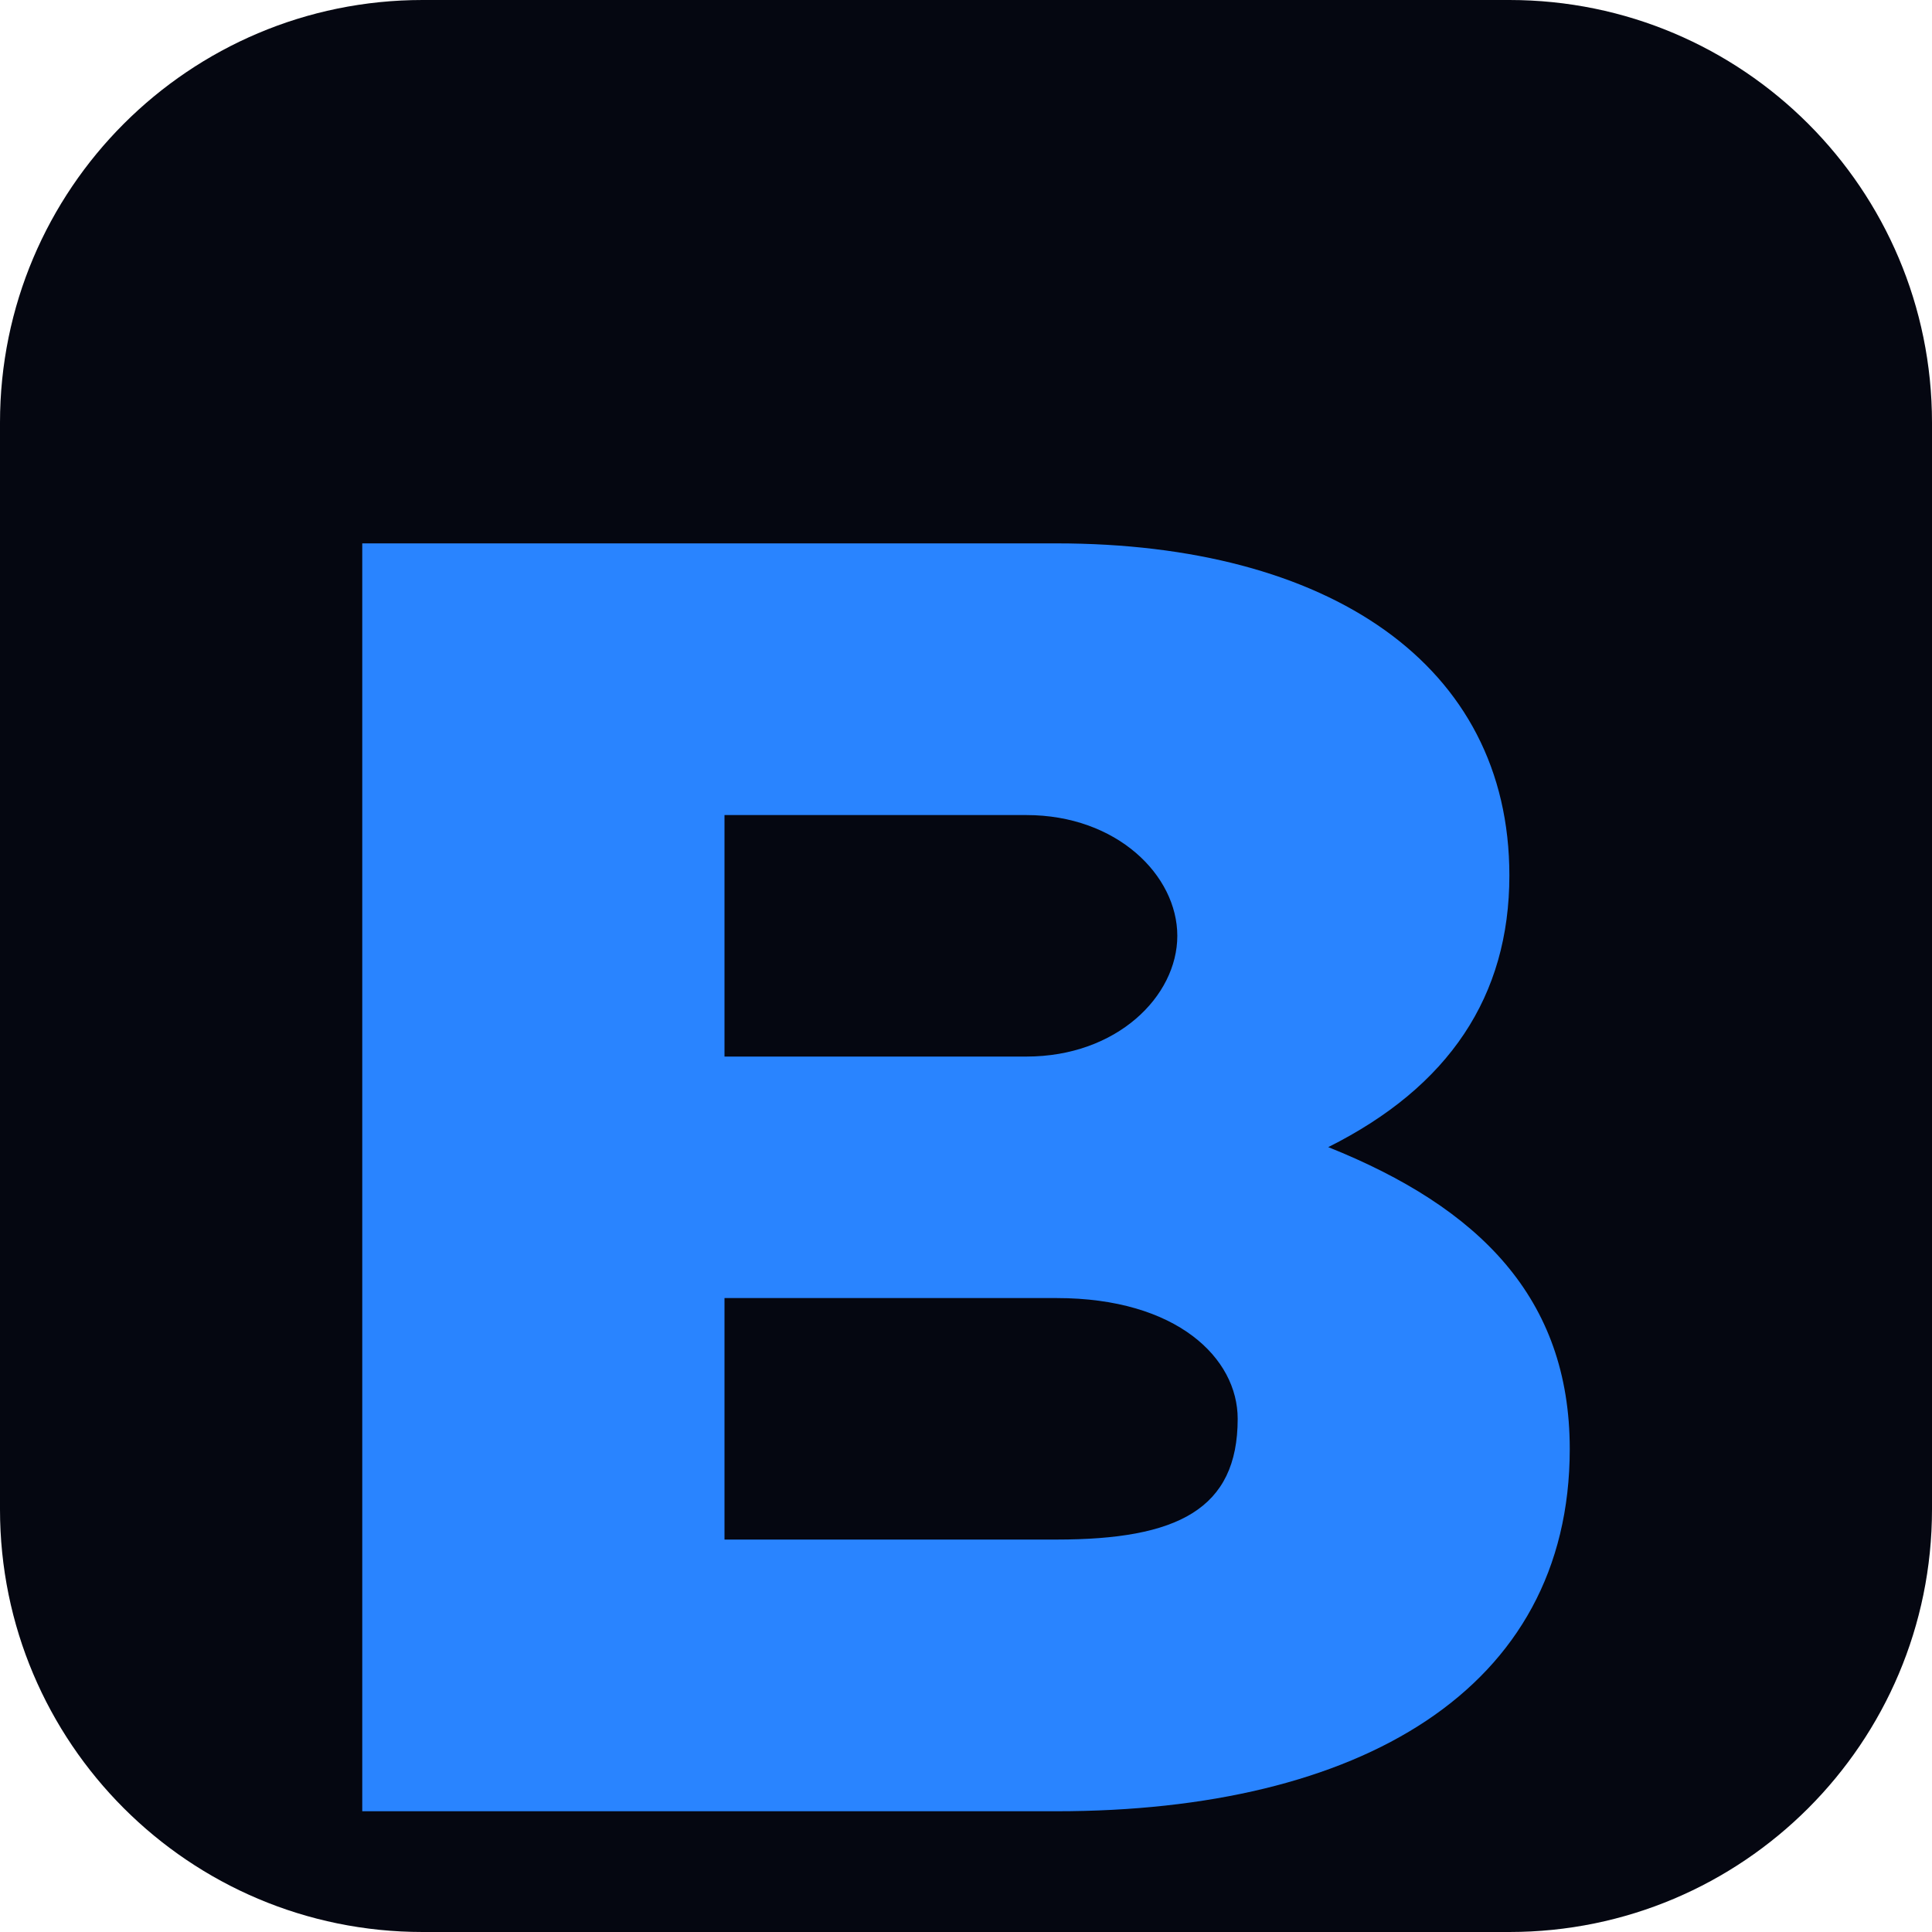
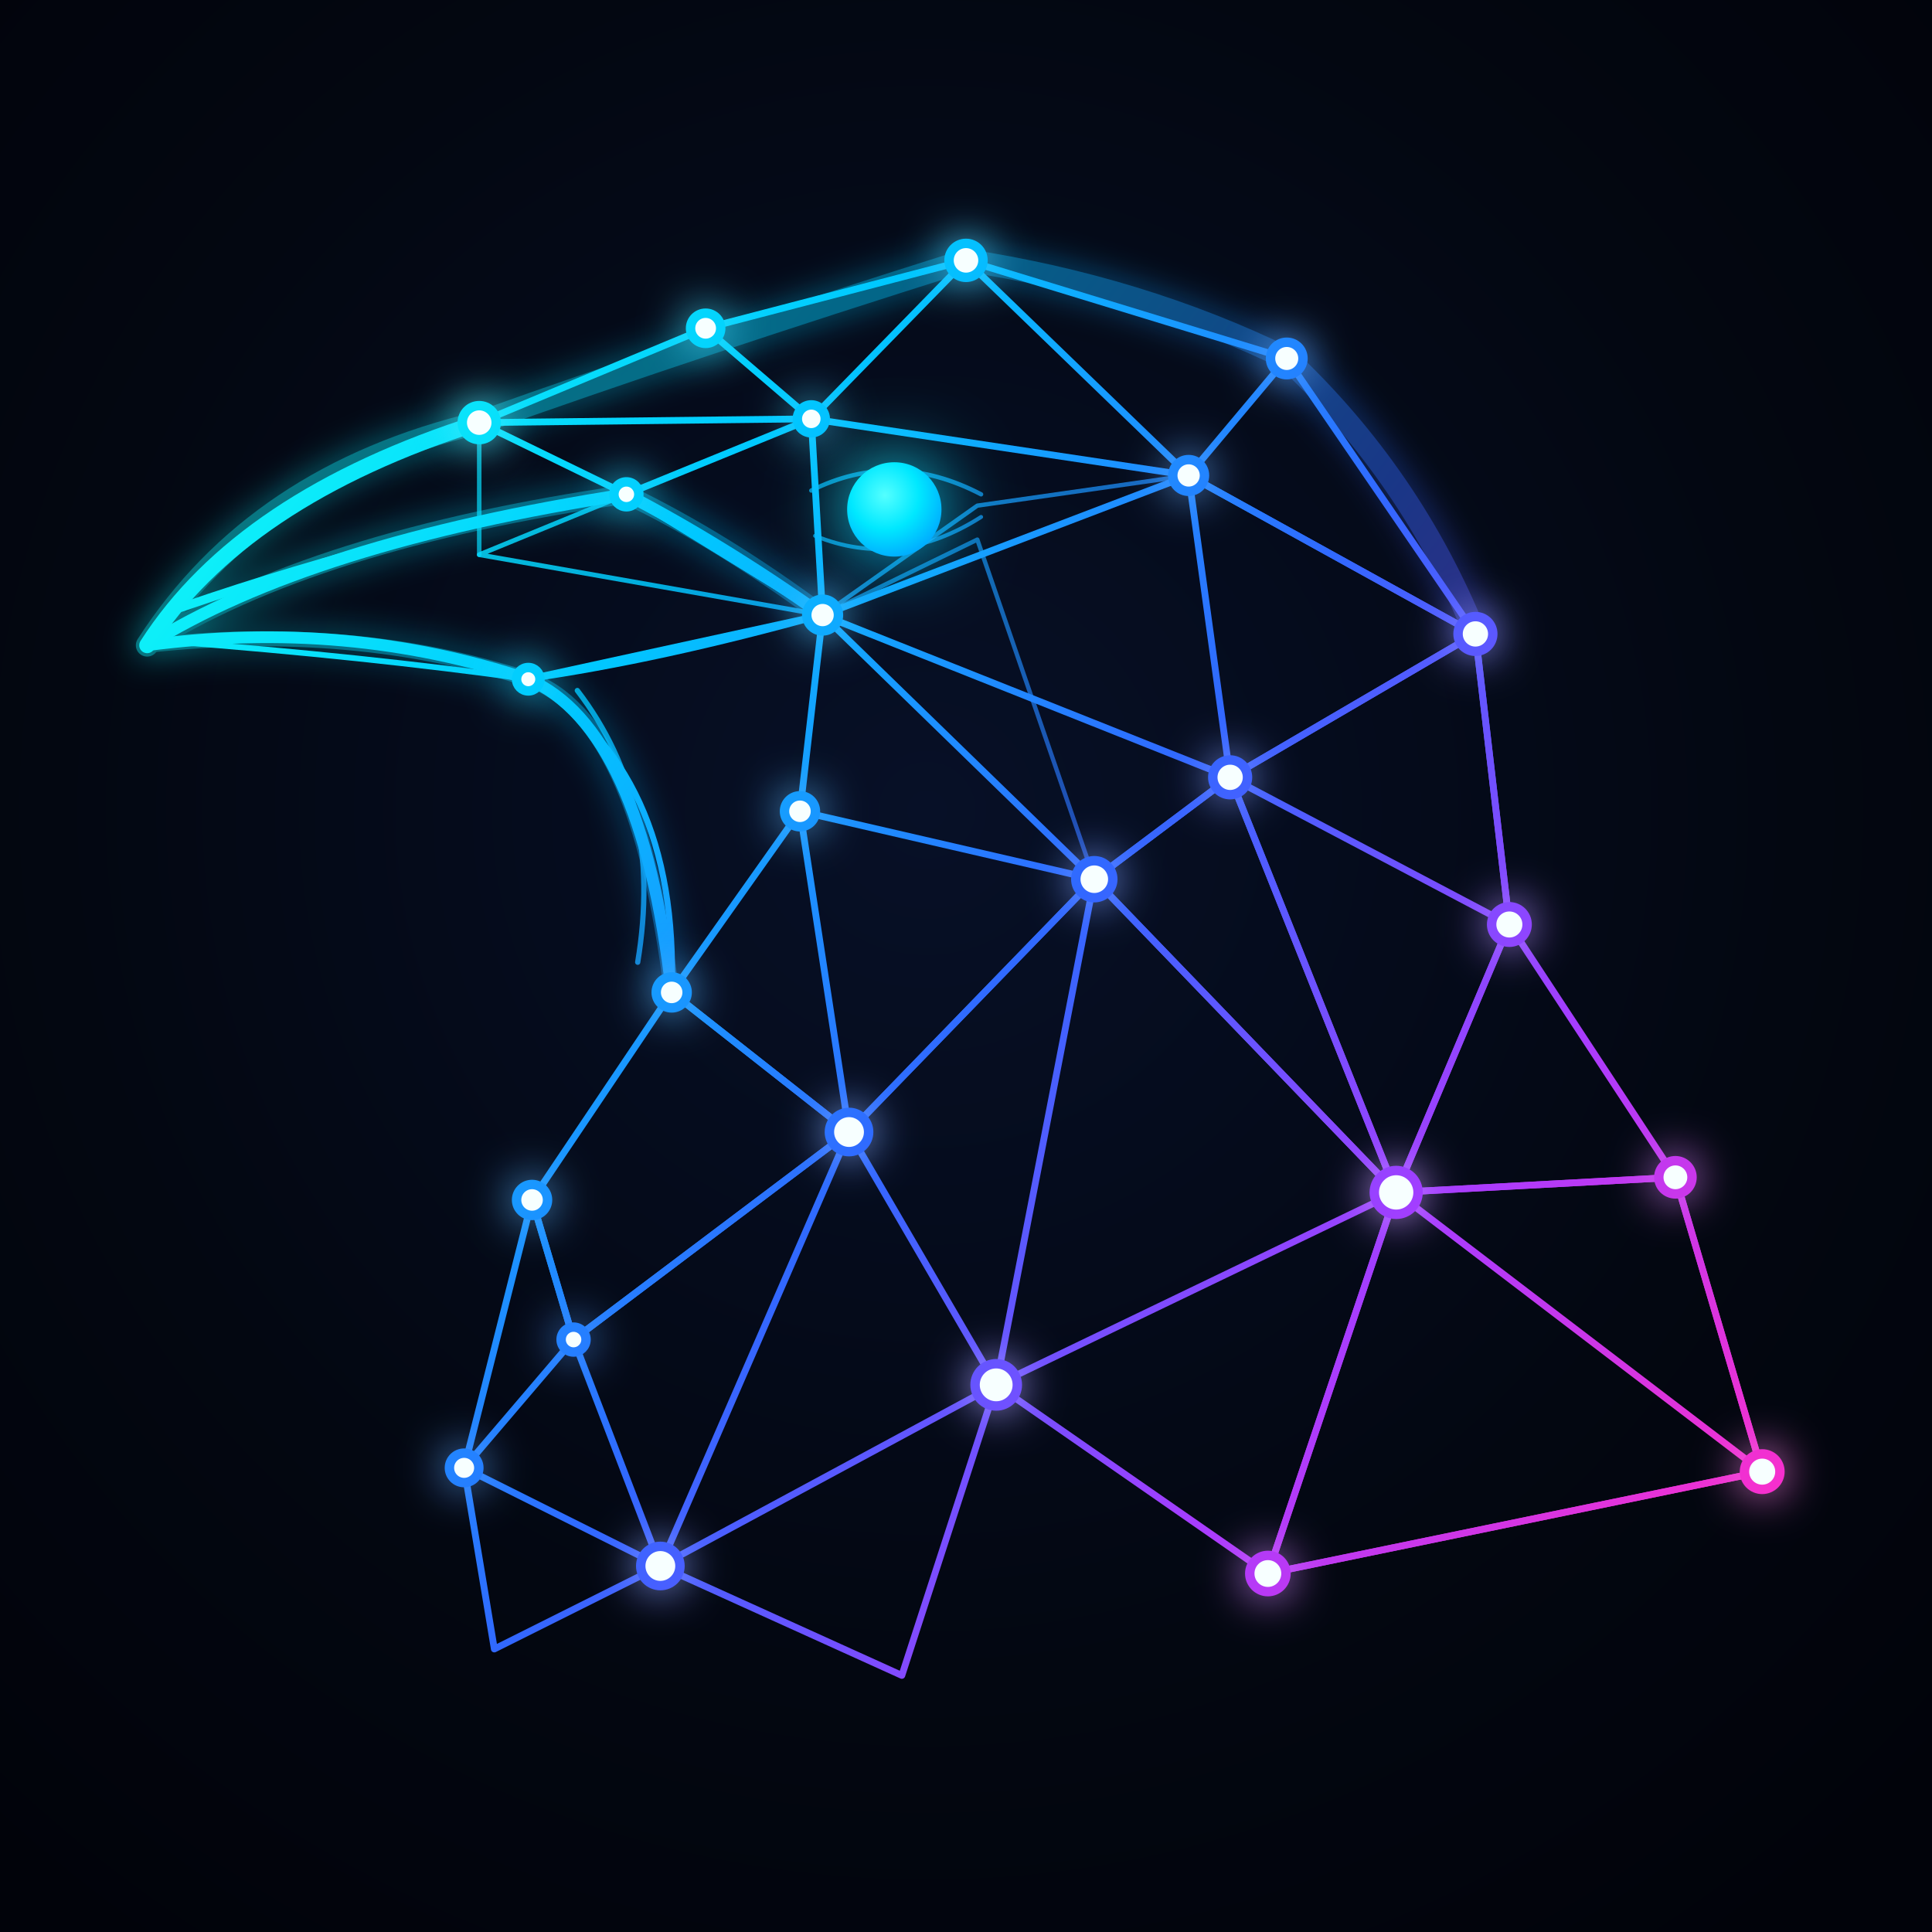
- <svg xmlns="http://www.w3.org/2000/svg" viewBox="0 0 64 64">
+ <svg xmlns="http://www.w3.org/2000/svg" viewBox="0 0 512 512" role="img" aria-labelledby="title desc">
  <defs>
-     <linearGradient id="g" x1="8" y1="8" x2="56" y2="56">
-       <stop stop-color="#2984ff" />
-       <stop offset=".5" stop-color="#775cff" />
-       <stop offset="1" stop-color="#e641d7" />
+     <radialGradient id="bg" cx="48%" cy="42%" r="72%">
+       <stop offset="0" stop-color="#071027" />
+       <stop offset=".62" stop-color="#030711" />
+       <stop offset="1" stop-color="#01030a" />
+     </radialGradient>
+   </defs>
+   <rect width="512" height="512" fill="url(#bg)" />
+   <defs>
+     <linearGradient id="neon" gradientUnits="userSpaceOnUse" x1="46" y1="95" x2="468" y2="418">
+       <stop offset="0" stop-color="#12fff7" />
+       <stop offset="0.26" stop-color="#00c8ff" />
+       <stop offset="0.52" stop-color="#3168ff" />
+       <stop offset="0.76" stop-color="#a83cff" />
+       <stop offset="1" stop-color="#ff2ec8" />
    </linearGradient>
+     <radialGradient id="eye" cx="40%" cy="35%" r="70%">
+       <stop offset="0" stop-color="#54ffff" />
+       <stop offset="0.52" stop-color="#00e8ff" />
+       <stop offset="1" stop-color="#00a8ff" />
+     </radialGradient>
+     <filter id="lineGlow" x="-60%" y="-60%" width="220%" height="220%" color-interpolation-filters="sRGB">
+       <feGaussianBlur stdDeviation="4.5" result="blur" />
+       <feMerge>
+         <feMergeNode in="blur" />
+         <feMergeNode in="SourceGraphic" />
+       </feMerge>
+     </filter>
+     <filter id="nodeGlow" x="-140%" y="-140%" width="380%" height="380%" color-interpolation-filters="sRGB">
+       <feGaussianBlur stdDeviation="6" result="blur" />
+       <feMerge>
+         <feMergeNode in="blur" />
+         <feMergeNode in="SourceGraphic" />
+       </feMerge>
+     </filter>
+     <filter id="eyeGlow" x="-150%" y="-150%" width="400%" height="400%" color-interpolation-filters="sRGB">
+       <feGaussianBlur stdDeviation="10" result="blur" />
+       <feMerge>
+         <feMergeNode in="blur" />
+         <feMergeNode in="SourceGraphic" />
+       </feMerge>
+     </filter>
  </defs>
-   <rect width="64" height="64" rx="14" fill="#050711" />
-   <path d="M12 18h23c9 0 15 4 15 11 0 4-2 7-6 9 5 2 8 5 8 10 0 8-7 12-17 12H12V18Zm12 9v8h10c3 0 5-2 5-4s-2-4-5-4H24Zm0 16v8h11c4 0 6-1 6-4 0-2-2-4-6-4H24Z" fill="url(#g)" />
+   <g fill="none" stroke="url(#neon)" stroke-linecap="round" stroke-linejoin="round" opacity=".48" filter="url(#lineGlow)">
+     <path stroke-width="6" d="M39 171 Q68 126 127 112 Q183 92 256 69 Q302 76 341 95 Q374 126 391 168" />
+     <path stroke-width="5" d="M39 171 Q83 143 166 131 Q191 143 218 163" />
+     <path stroke-width="4" d="M39 171 Q94 165 140 180 Q169 190 178 263" />
+   </g>
+   <g fill="none" stroke="url(#neon)" stroke-width="1.8" stroke-linecap="round" stroke-linejoin="round">
+     <path stroke-width="4.2" d="M39 171 Q64 132 127 112" />
+     <path stroke-width="3.2" d="M39 171 Q82 144 166 131 Q191 144 218 163" />
+     <path stroke-width="3.1" d="M39 171 Q92 164 140 180 Q170 193 178 263" />
+     <path stroke-width="2.3" d="M48 161 Q109 140 166 131" />
+     <path stroke-width="1.5" d="M45 170 Q97 174 140 180" />
+     <path stroke-width="1.5" d="M140 180 Q175 175 218 163" />
+     <path stroke-width="1.6" d="M140 180 Q180 204 178 263" />
+     <path stroke-width="1.4" d="M153 183 Q176 213 169 255" opacity=".8" />
+     <path d="M127 112 L187 87 L256 69 L341 95 L315 126 L391 168" />
+     <path d="M127 112 L215 111 L256 69" />
+     <path d="M187 87 L215 111 L166 131 L127 112" />
+     <path d="M215 111 L315 126 L256 69" />
+     <path d="M215 111 L218 163 L166 131" />
+     <path d="M166 131 L218 163 L140 180" />
+     <path d="M218 163 L315 126 L326 206" />
+     <path d="M315 126 L391 168 L326 206" />
+     <path d="M341 95 L391 168" />
+     <path d="M218 163 L212 215 L178 263 L141 318 L123 389 L131 437 L175 415 L239 444 L264 367" />
+     <path d="M218 163 L290 233 L225 300 L178 263" />
+     <path d="M218 163 L326 206 L290 233" />
+     <path d="M212 215 L290 233" />
+     <path d="M212 215 L225 300" />
+     <path d="M178 263 L225 300 L152 355 L141 318" />
+     <path d="M141 318 L152 355 L123 389" />
+     <path d="M123 389 L175 415 L152 355" />
+     <path d="M152 355 L225 300 L175 415" />
+     <path d="M175 415 L264 367 L225 300" />
+     <path d="M225 300 L290 233 L264 367" />
+     <path d="M264 367 L336 417 L370 316" />
+     <path d="M264 367 L370 316 L290 233" />
+     <path d="M326 206 L391 168 L400 245 L370 316" />
+     <path d="M326 206 L400 245" />
+     <path d="M326 206 L370 316" />
+     <path d="M290 233 L326 206 L370 316" />
+     <path d="M290 233 L370 316" />
+     <path d="M391 168 L400 245 L444 312 L467 390 L336 417" />
+     <path d="M400 245 L370 316 L444 312" />
+     <path d="M370 316 L444 312 L467 390" />
+     <path d="M370 316 L467 390" />
+     <path d="M370 316 L336 417" />
+     <path d="M336 417 L467 390" />
+     <path stroke-width="1.25" d="M166 131 L127 147 L218 163" opacity=".85" />
+     <path stroke-width="1.2" d="M127 112 L127 147" opacity=".7" />
+     <path stroke-width="1.2" d="M215 111 L218 163" opacity=".7" />
+     <path stroke-width="1.15" d="M218 163 L259 134 L315 126" opacity=".72" />
+     <path stroke-width="1.15" d="M218 163 L259 143 L290 233" opacity=".66" />
+   </g>
+   <g fill="none" stroke="url(#neon)" stroke-linecap="round" opacity=".7">
+     <path stroke-width="1.15" d="M215 130 Q237 119 260 131" />
+     <path stroke-width="1.05" d="M216 142 Q238 151 260 137" />
+   </g>
+   <circle cx="237" cy="135" r="12.5" fill="url(#eye)" filter="url(#eyeGlow)" />
+   <g fill="#f7ffff" stroke="url(#neon)" stroke-width="2.5" filter="url(#nodeGlow)">
+     <circle cx="127" cy="112" r="4.5" />
+     <circle cx="187" cy="87" r="4" />
+     <circle cx="256" cy="69" r="4.5" />
+     <circle cx="341" cy="95" r="4.3" />
+     <circle cx="315" cy="126" r="4.2" />
+     <circle cx="391" cy="168" r="4.6" />
+     <circle cx="400" cy="245" r="4.7" />
+     <circle cx="370" cy="316" r="5.8" />
+     <circle cx="444" cy="312" r="4.4" />
+     <circle cx="467" cy="390" r="4.7" />
+     <circle cx="336" cy="417" r="4.8" />
+     <circle cx="264" cy="367" r="5.6" />
+     <circle cx="175" cy="415" r="5.2" />
+     <circle cx="123" cy="389" r="3.9" />
+     <circle cx="141" cy="318" r="4.1" />
+     <circle cx="152" cy="355" r="3.3" />
+     <circle cx="178" cy="263" r="4.1" />
+     <circle cx="212" cy="215" r="4.1" />
+     <circle cx="225" cy="300" r="5.2" />
+     <circle cx="218" cy="163" r="4.2" />
+     <circle cx="290" cy="233" r="4.9" />
+     <circle cx="326" cy="206" r="4.6" />
+     <circle cx="215" cy="111" r="3.7" />
+     <circle cx="166" cy="131" r="3.3" />
+     <circle cx="140" cy="180" r="3.1" />
+   </g>
</svg>
